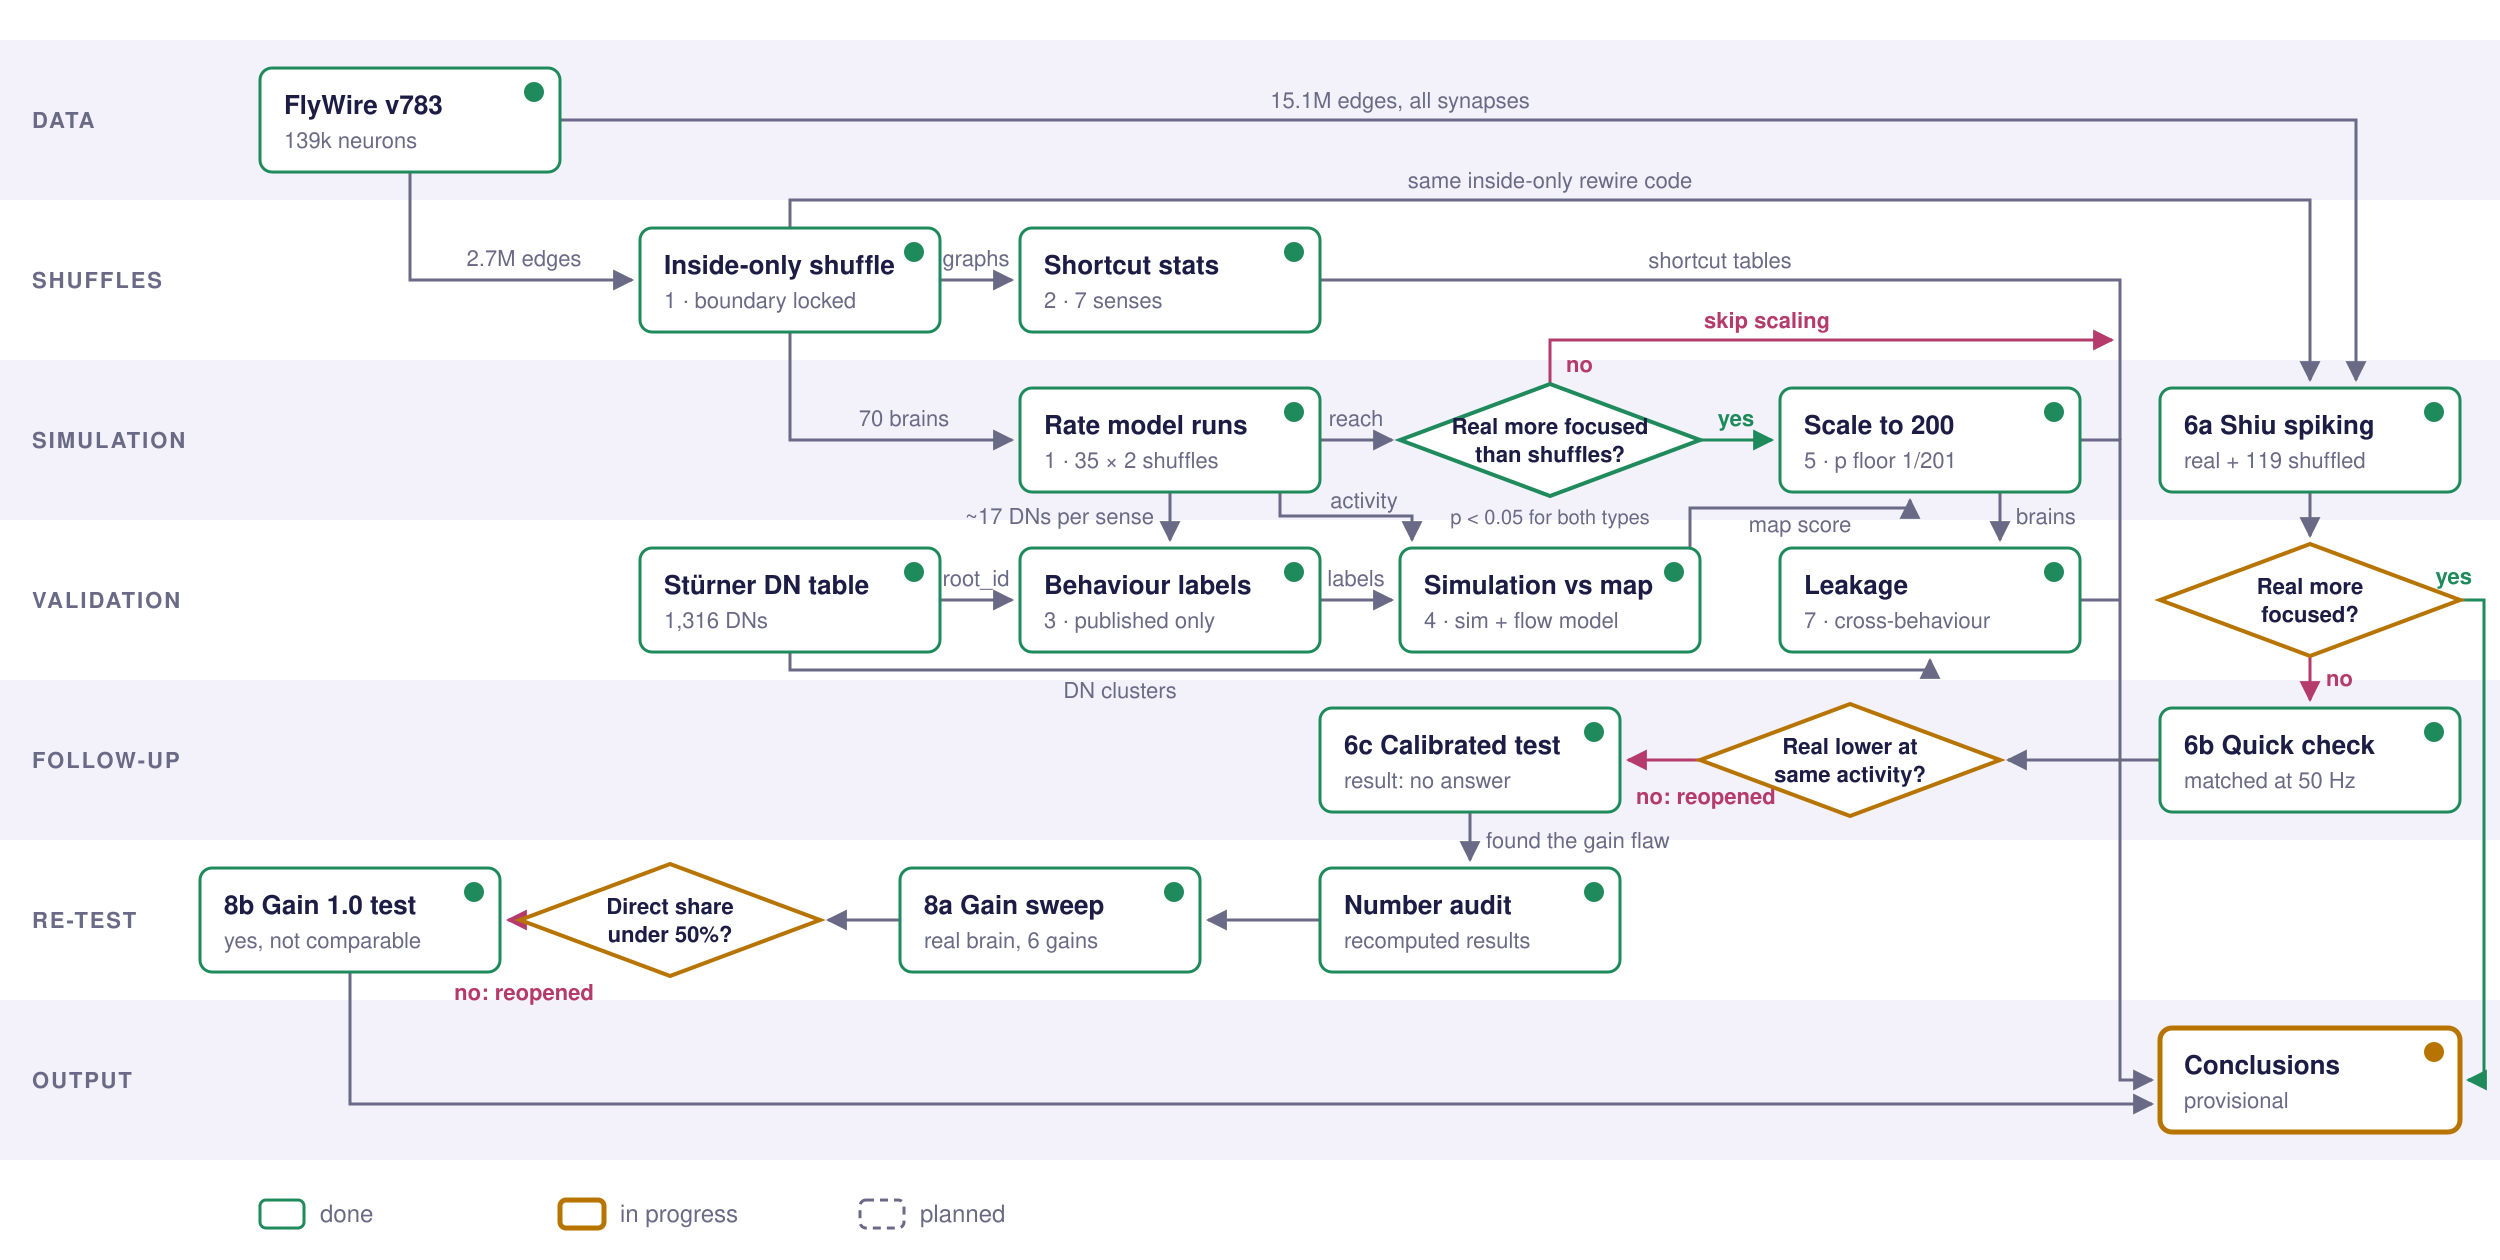
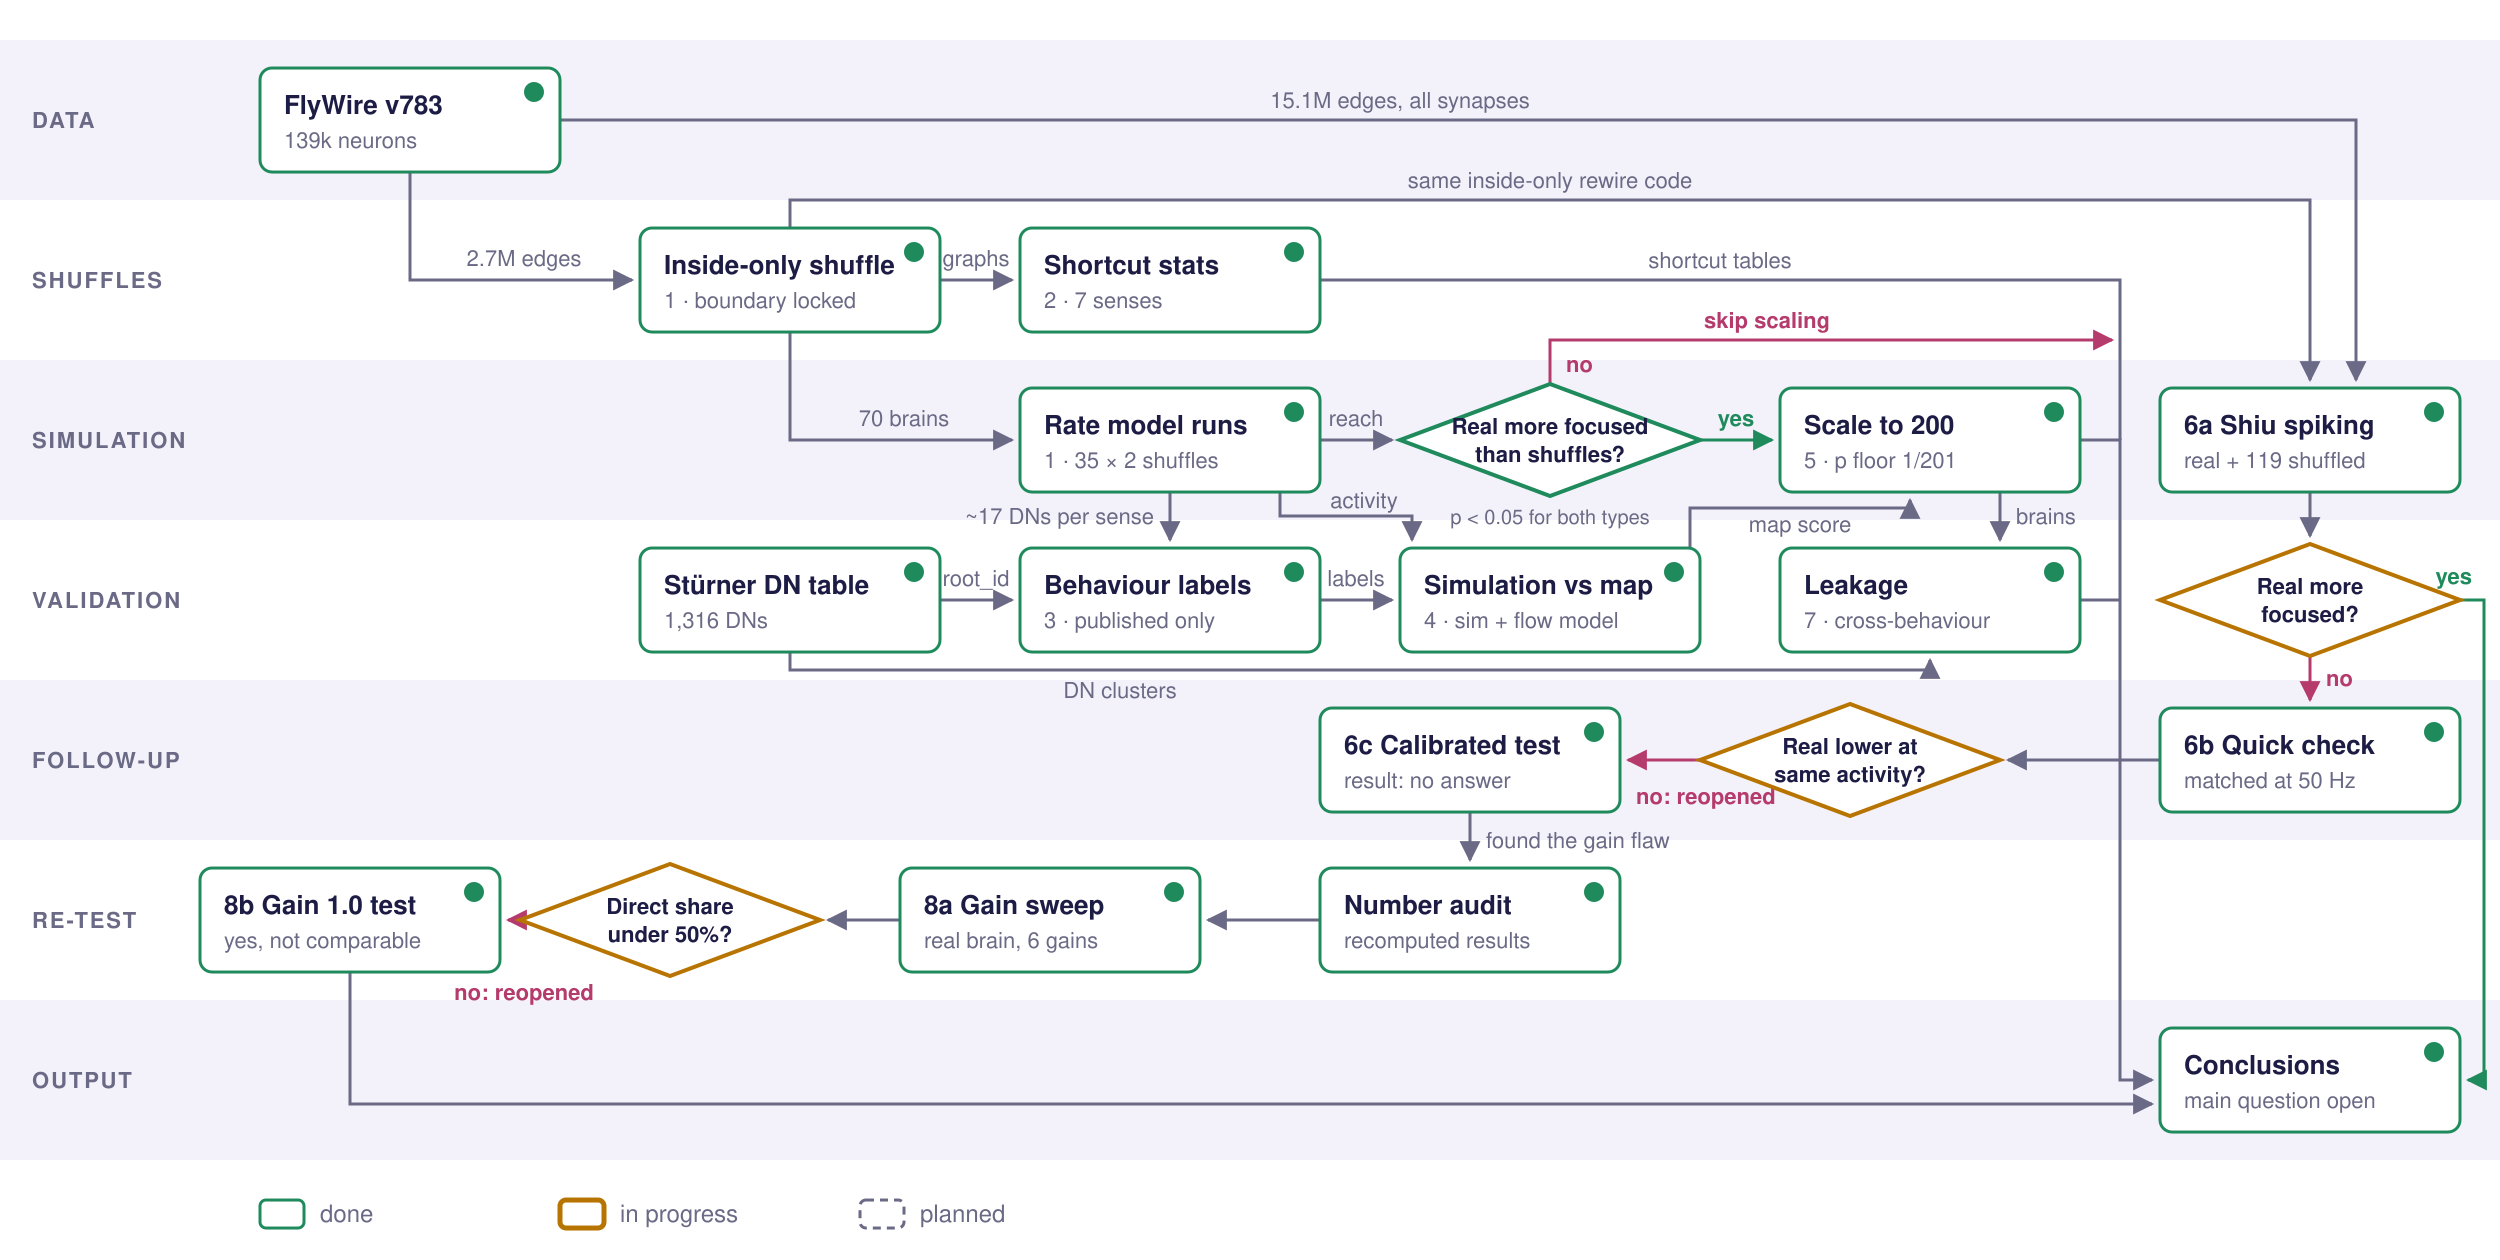
<svg xmlns="http://www.w3.org/2000/svg" viewBox="0 0 1250 630" font-family="Segoe UI, Helvetica, Arial, sans-serif">
  <rect width="1250" height="630" fill="#ffffff" />
  <defs>
    <marker id="pa" viewBox="0 0 10 10" refX="9" refY="5" markerWidth="7" markerHeight="7" orient="auto">
      <path d="M0,0L10,5L0,10z" fill="#6b6a86" />
    </marker>
    <marker id="py" viewBox="0 0 10 10" refX="9" refY="5" markerWidth="7" markerHeight="7" orient="auto">
      <path d="M0,0L10,5L0,10z" fill="#1f8a5c" />
    </marker>
    <marker id="pn" viewBox="0 0 10 10" refX="9" refY="5" markerWidth="7" markerHeight="7" orient="auto">
      <path d="M0,0L10,5L0,10z" fill="#b53b6d" />
    </marker>
  </defs>
  <rect x="0" y="20" width="1250" height="80" fill="#f3f2fa" />
  <text x="16" y="64" font-size="11" font-weight="700" letter-spacing="1" fill="#6b6a86">DATA</text>
  <text x="16" y="144" font-size="11" font-weight="700" letter-spacing="1" fill="#6b6a86">SHUFFLES</text>
  <rect x="0" y="180" width="1250" height="80" fill="#f3f2fa" />
  <text x="16" y="224" font-size="11" font-weight="700" letter-spacing="1" fill="#6b6a86">SIMULATION</text>
  <text x="16" y="304" font-size="11" font-weight="700" letter-spacing="1" fill="#6b6a86">VALIDATION</text>
  <rect x="0" y="340" width="1250" height="80" fill="#f3f2fa" />
  <text x="16" y="384" font-size="11" font-weight="700" letter-spacing="1" fill="#6b6a86">FOLLOW-UP</text>
  <text x="16" y="464" font-size="11" font-weight="700" letter-spacing="1" fill="#6b6a86">RE-TEST</text>
  <rect x="0" y="500" width="1250" height="80" fill="#f3f2fa" />
  <text x="16" y="544" font-size="11" font-weight="700" letter-spacing="1" fill="#6b6a86">OUTPUT</text>
  <path d="M205,86 V140 H316" fill="none" stroke="#6b6a86" stroke-width="1.5" marker-end="url(#pa)" />
  <text x="262" y="133" font-size="11" fill="#6b6a86" text-anchor="middle">2.7M edges</text>
  <path d="M470,140 H506" fill="none" stroke="#6b6a86" stroke-width="1.5" marker-end="url(#pa)" />
  <text x="488" y="133" font-size="11" fill="#6b6a86" text-anchor="middle">graphs</text>
  <path d="M395,166 V220 H506" fill="none" stroke="#6b6a86" stroke-width="1.5" marker-end="url(#pa)" />
  <text x="452" y="213" font-size="11" fill="#6b6a86" text-anchor="middle">70 brains</text>
  <path d="M660,220 H696" fill="none" stroke="#6b6a86" stroke-width="1.5" marker-end="url(#pa)" />
  <text x="678" y="213" font-size="11" fill="#6b6a86" text-anchor="middle">reach</text>
  <path d="M850,220 H886" fill="none" stroke="#1f8a5c" stroke-width="1.5" marker-end="url(#py)" />
  <text x="868" y="213" font-size="11" fill="#1f8a5c" text-anchor="middle" font-weight="700">yes</text>
  <path d="M775,192 V170 H1056" fill="none" stroke="#b53b6d" stroke-width="1.5" marker-end="url(#pn)" />
  <text x="783" y="186" font-size="11" fill="#b53b6d" text-anchor="start" font-weight="700">no</text>
  <path d="M660,140 H1060 V220" fill="none" stroke="#6b6a86" stroke-width="1.5" />
  <text x="860" y="134" font-size="11" fill="#6b6a86" text-anchor="middle">shortcut tables</text>
  <text x="852" y="164" font-size="11" font-weight="700" fill="#b53b6d">skip scaling</text>
  <text x="775" y="262" font-size="10" fill="#6b6a86" text-anchor="middle">p &lt; 0.05 for both types</text>
  <path d="M585,246 V270" fill="none" stroke="#6b6a86" stroke-width="1.5" marker-end="url(#pa)" />
  <text x="577" y="262" font-size="11" fill="#6b6a86" text-anchor="end">~17 DNs per sense</text>
  <path d="M470,300 H506" fill="none" stroke="#6b6a86" stroke-width="1.5" marker-end="url(#pa)" />
  <text x="488" y="293" font-size="11" fill="#6b6a86" text-anchor="middle">root_id</text>
  <path d="M660,300 H696" fill="none" stroke="#6b6a86" stroke-width="1.5" marker-end="url(#pa)" />
  <text x="678" y="293" font-size="11" fill="#6b6a86" text-anchor="middle">labels</text>
  <path d="M395,114 V100 H1155 V190" fill="none" stroke="#6b6a86" stroke-width="1.5" marker-end="url(#pa)" />
  <text x="775" y="94" font-size="11" fill="#6b6a86" text-anchor="middle">same inside-only rewire code</text>
  <path d="M280,60 H1178 V190" fill="none" stroke="#6b6a86" stroke-width="1.5" marker-end="url(#pa)" />
  <text x="700" y="54" font-size="11" fill="#6b6a86" text-anchor="middle">15.1M edges, all synapses</text>
  <path d="M640,246 V258 H706 V270" fill="none" stroke="#6b6a86" stroke-width="1.5" marker-end="url(#pa)" />
  <text x="682" y="254" font-size="11" fill="#6b6a86" text-anchor="middle">activity</text>
  <path d="M845,274 V254 H955 V250" fill="none" stroke="#6b6a86" stroke-width="1.5" marker-end="url(#pa)" />
  <text x="900" y="266" font-size="11" fill="#6b6a86" text-anchor="middle">map score</text>
  <path d="M1000,246 V270" fill="none" stroke="#6b6a86" stroke-width="1.5" marker-end="url(#pa)" />
  <text x="1008" y="262" font-size="11" fill="#6b6a86" text-anchor="start">brains</text>
  <path d="M395,326 V335 H965 V330" fill="none" stroke="#6b6a86" stroke-width="1.5" marker-end="url(#pa)" />
  <text x="560" y="349" font-size="11" fill="#6b6a86" text-anchor="middle">DN clusters</text>
  <path d="M1040,220 H1060 V540 H1076" fill="none" stroke="#6b6a86" stroke-width="1.5" marker-end="url(#pa)" />
  <path d="M1040,300 H1060" fill="none" stroke="#6b6a86" stroke-width="1.5" />
  <path d="M1155,246 V268" fill="none" stroke="#6b6a86" stroke-width="1.5" marker-end="url(#pa)" />
  <path d="M1155,328 V350" fill="none" stroke="#b53b6d" stroke-width="1.5" marker-end="url(#pn)" />
  <text x="1163" y="343" font-size="11" fill="#b53b6d" text-anchor="start" font-weight="700">no</text>
  <path d="M1230,300 H1242 V540 H1234" fill="none" stroke="#1f8a5c" stroke-width="1.5" marker-end="url(#py)" />
  <text x="1236" y="292" font-size="11" fill="#1f8a5c" text-anchor="end" font-weight="700">yes</text>
  <path d="M1080,380 H1004" fill="none" stroke="#6b6a86" stroke-width="1.5" marker-end="url(#pa)" />
  <path d="M850,380 H814" fill="none" stroke="#b53b6d" stroke-width="1.5" marker-end="url(#pn)" />
  <text x="818" y="402" font-size="11" fill="#b53b6d" text-anchor="start" font-weight="700">no: reopened</text>
  <path d="M735,406 V430" fill="none" stroke="#6b6a86" stroke-width="1.5" marker-end="url(#pa)" />
  <text x="743" y="424" font-size="11" fill="#6b6a86" text-anchor="start">found the gain flaw</text>
  <path d="M660,460 H604" fill="none" stroke="#6b6a86" stroke-width="1.5" marker-end="url(#pa)" />
  <path d="M450,460 H414" fill="none" stroke="#6b6a86" stroke-width="1.5" marker-end="url(#pa)" />
  <path d="M260,460 H254" fill="none" stroke="#b53b6d" stroke-width="1.5" marker-end="url(#pn)" />
  <text x="262" y="500" font-size="11" fill="#b53b6d" text-anchor="middle" font-weight="700">no: reopened</text>
  <path d="M175,486 V552 H1076" fill="none" stroke="#6b6a86" stroke-width="1.5" marker-end="url(#pa)" />
  <g transform="translate(130,34)">
    <rect width="150" height="52" rx="6" fill="#ffffff" stroke="#1f8a5c" stroke-width="1.5" />
    <circle cx="137" cy="12" r="5" fill="#1f8a5c" />
    <text x="12" y="23" font-size="13" font-weight="700" fill="#1d1c45">FlyWire v783</text>
    <text x="12" y="40" font-size="11" fill="#6b6a86">139k neurons</text>
  </g>
  <g transform="translate(320,114)">
    <rect width="150" height="52" rx="6" fill="#ffffff" stroke="#1f8a5c" stroke-width="1.5" />
    <circle cx="137" cy="12" r="5" fill="#1f8a5c" />
    <text x="12" y="23" font-size="13" font-weight="700" fill="#1d1c45">Inside-only shuffle</text>
    <text x="12" y="40" font-size="11" fill="#6b6a86">1 · boundary locked</text>
  </g>
  <g transform="translate(510,114)">
    <rect width="150" height="52" rx="6" fill="#ffffff" stroke="#1f8a5c" stroke-width="1.5" />
    <circle cx="137" cy="12" r="5" fill="#1f8a5c" />
    <text x="12" y="23" font-size="13" font-weight="700" fill="#1d1c45">Shortcut stats</text>
    <text x="12" y="40" font-size="11" fill="#6b6a86">2 · 7 senses</text>
  </g>
  <g transform="translate(510,194)">
    <rect width="150" height="52" rx="6" fill="#ffffff" stroke="#1f8a5c" stroke-width="1.5" />
    <circle cx="137" cy="12" r="5" fill="#1f8a5c" />
    <text x="12" y="23" font-size="13" font-weight="700" fill="#1d1c45">Rate model runs</text>
    <text x="12" y="40" font-size="11" fill="#6b6a86">1 · 35 × 2 shuffles</text>
  </g>
  <g transform="translate(775,220)">
    <polygon points="0,-28 75,0 0,28 -75,0" fill="#ffffff" stroke="#1f8a5c" stroke-width="2" />
    <text x="0" y="-3" font-size="11" font-weight="700" fill="#1d1c45" text-anchor="middle">Real more focused</text>
    <text x="0" y="11" font-size="11" font-weight="700" fill="#1d1c45" text-anchor="middle">than shuffles?</text>
  </g>
  <g transform="translate(890,194)">
    <rect width="150" height="52" rx="6" fill="#ffffff" stroke="#1f8a5c" stroke-width="1.5" />
    <circle cx="137" cy="12" r="5" fill="#1f8a5c" />
    <text x="12" y="23" font-size="13" font-weight="700" fill="#1d1c45">Scale to 200</text>
    <text x="12" y="40" font-size="11" fill="#6b6a86">5 · p floor 1/201</text>
  </g>
  <g transform="translate(1080,194)">
    <rect width="150" height="52" rx="6" fill="#ffffff" stroke="#1f8a5c" stroke-width="1.5" />
    <circle cx="137" cy="12" r="5" fill="#1f8a5c" />
    <text x="12" y="23" font-size="13" font-weight="700" fill="#1d1c45">6a Shiu spiking</text>
    <text x="12" y="40" font-size="11" fill="#6b6a86">real + 119 shuffled</text>
  </g>
  <g transform="translate(1155,300)">
    <polygon points="0,-28 75,0 0,28 -75,0" fill="#ffffff" stroke="#b87400" stroke-width="2" />
    <text x="0" y="-3" font-size="11" font-weight="700" fill="#1d1c45" text-anchor="middle">Real more</text>
    <text x="0" y="11" font-size="11" font-weight="700" fill="#1d1c45" text-anchor="middle">focused?</text>
  </g>
  <g transform="translate(925,380)">
    <polygon points="0,-28 75,0 0,28 -75,0" fill="#ffffff" stroke="#b87400" stroke-width="2" />
    <text x="0" y="-3" font-size="11" font-weight="700" fill="#1d1c45" text-anchor="middle">Real lower at</text>
    <text x="0" y="11" font-size="11" font-weight="700" fill="#1d1c45" text-anchor="middle">same activity?</text>
  </g>
  <g transform="translate(335,460)">
    <polygon points="0,-28 75,0 0,28 -75,0" fill="#ffffff" stroke="#b87400" stroke-width="2" />
    <text x="0" y="-3" font-size="11" font-weight="700" fill="#1d1c45" text-anchor="middle">Direct share</text>
    <text x="0" y="11" font-size="11" font-weight="700" fill="#1d1c45" text-anchor="middle">under 50%?</text>
  </g>
  <g transform="translate(1080,354)">
    <rect width="150" height="52" rx="6" fill="#ffffff" stroke="#1f8a5c" stroke-width="1.5" />
    <circle cx="137" cy="12" r="5" fill="#1f8a5c" />
    <text x="12" y="23" font-size="13" font-weight="700" fill="#1d1c45">6b Quick check</text>
    <text x="12" y="40" font-size="11" fill="#6b6a86">matched at 50 Hz</text>
  </g>
  <g transform="translate(660,354)">
    <rect width="150" height="52" rx="6" fill="#ffffff" stroke="#1f8a5c" stroke-width="1.5" />
    <circle cx="137" cy="12" r="5" fill="#1f8a5c" />
    <text x="12" y="23" font-size="13" font-weight="700" fill="#1d1c45">6c Calibrated test</text>
    <text x="12" y="40" font-size="11" fill="#6b6a86">result: no answer</text>
  </g>
  <g transform="translate(320,274)">
    <rect width="150" height="52" rx="6" fill="#ffffff" stroke="#1f8a5c" stroke-width="1.5" />
    <circle cx="137" cy="12" r="5" fill="#1f8a5c" />
    <text x="12" y="23" font-size="13" font-weight="700" fill="#1d1c45">Stürner DN table</text>
    <text x="12" y="40" font-size="11" fill="#6b6a86">1,316 DNs</text>
  </g>
  <g transform="translate(510,274)">
    <rect width="150" height="52" rx="6" fill="#ffffff" stroke="#1f8a5c" stroke-width="1.5" />
    <circle cx="137" cy="12" r="5" fill="#1f8a5c" />
    <text x="12" y="23" font-size="13" font-weight="700" fill="#1d1c45">Behaviour labels</text>
    <text x="12" y="40" font-size="11" fill="#6b6a86">3 · published only</text>
  </g>
  <g transform="translate(700,274)">
    <rect width="150" height="52" rx="6" fill="#ffffff" stroke="#1f8a5c" stroke-width="1.5" />
    <circle cx="137" cy="12" r="5" fill="#1f8a5c" />
    <text x="12" y="23" font-size="13" font-weight="700" fill="#1d1c45">Simulation vs map</text>
    <text x="12" y="40" font-size="11" fill="#6b6a86">4 · sim + flow model</text>
  </g>
  <g transform="translate(890,274)">
    <rect width="150" height="52" rx="6" fill="#ffffff" stroke="#1f8a5c" stroke-width="1.5" />
    <circle cx="137" cy="12" r="5" fill="#1f8a5c" />
    <text x="12" y="23" font-size="13" font-weight="700" fill="#1d1c45">Leakage</text>
    <text x="12" y="40" font-size="11" fill="#6b6a86">7 · cross-behaviour</text>
  </g>
  <g transform="translate(660,434)">
    <rect width="150" height="52" rx="6" fill="#ffffff" stroke="#1f8a5c" stroke-width="1.5" />
    <circle cx="137" cy="12" r="5" fill="#1f8a5c" />
    <text x="12" y="23" font-size="13" font-weight="700" fill="#1d1c45">Number audit</text>
    <text x="12" y="40" font-size="11" fill="#6b6a86">recomputed results</text>
  </g>
  <g transform="translate(450,434)">
    <rect width="150" height="52" rx="6" fill="#ffffff" stroke="#1f8a5c" stroke-width="1.5" />
    <circle cx="137" cy="12" r="5" fill="#1f8a5c" />
    <text x="12" y="23" font-size="13" font-weight="700" fill="#1d1c45">8a Gain sweep</text>
    <text x="12" y="40" font-size="11" fill="#6b6a86">real brain, 6 gains</text>
  </g>
  <g transform="translate(100,434)">
    <rect width="150" height="52" rx="6" fill="#ffffff" stroke="#1f8a5c" stroke-width="1.5" />
    <circle cx="137" cy="12" r="5" fill="#1f8a5c" />
    <text x="12" y="23" font-size="13" font-weight="700" fill="#1d1c45">8b Gain 1.0 test</text>
    <text x="12" y="40" font-size="11" fill="#6b6a86">yes, not comparable</text>
  </g>
  <g transform="translate(1080,514)">
-     <rect width="150" height="52" rx="6" fill="#ffffff" stroke="#b87400" stroke-width="2.5" />
-     <circle cx="137" cy="12" r="5" fill="#b87400" />
+     <rect width="150" height="52" rx="6" fill="#ffffff" stroke="#1f8a5c" stroke-width="1.5" />
+     <circle cx="137" cy="12" r="5" fill="#1f8a5c" />
    <text x="12" y="23" font-size="13" font-weight="700" fill="#1d1c45">Conclusions</text>
-     <text x="12" y="40" font-size="11" fill="#6b6a86">provisional</text>
+     <text x="12" y="40" font-size="11" fill="#6b6a86">main question open</text>
  </g>
  <rect x="130" y="600" width="22" height="14" rx="3" fill="#ffffff" stroke="#1f8a5c" stroke-width="1.5" />
  <text x="160" y="611" font-size="12" fill="#6b6a86">done</text>
  <rect x="280" y="600" width="22" height="14" rx="3" fill="#ffffff" stroke="#b87400" stroke-width="2.5" />
  <text x="310" y="611" font-size="12" fill="#6b6a86">in progress</text>
  <rect x="430" y="600" width="22" height="14" rx="3" fill="#ffffff" stroke="#6b6a86" stroke-width="1.5" stroke-dasharray="4 3" />
  <text x="460" y="611" font-size="12" fill="#6b6a86">planned</text>
</svg>
